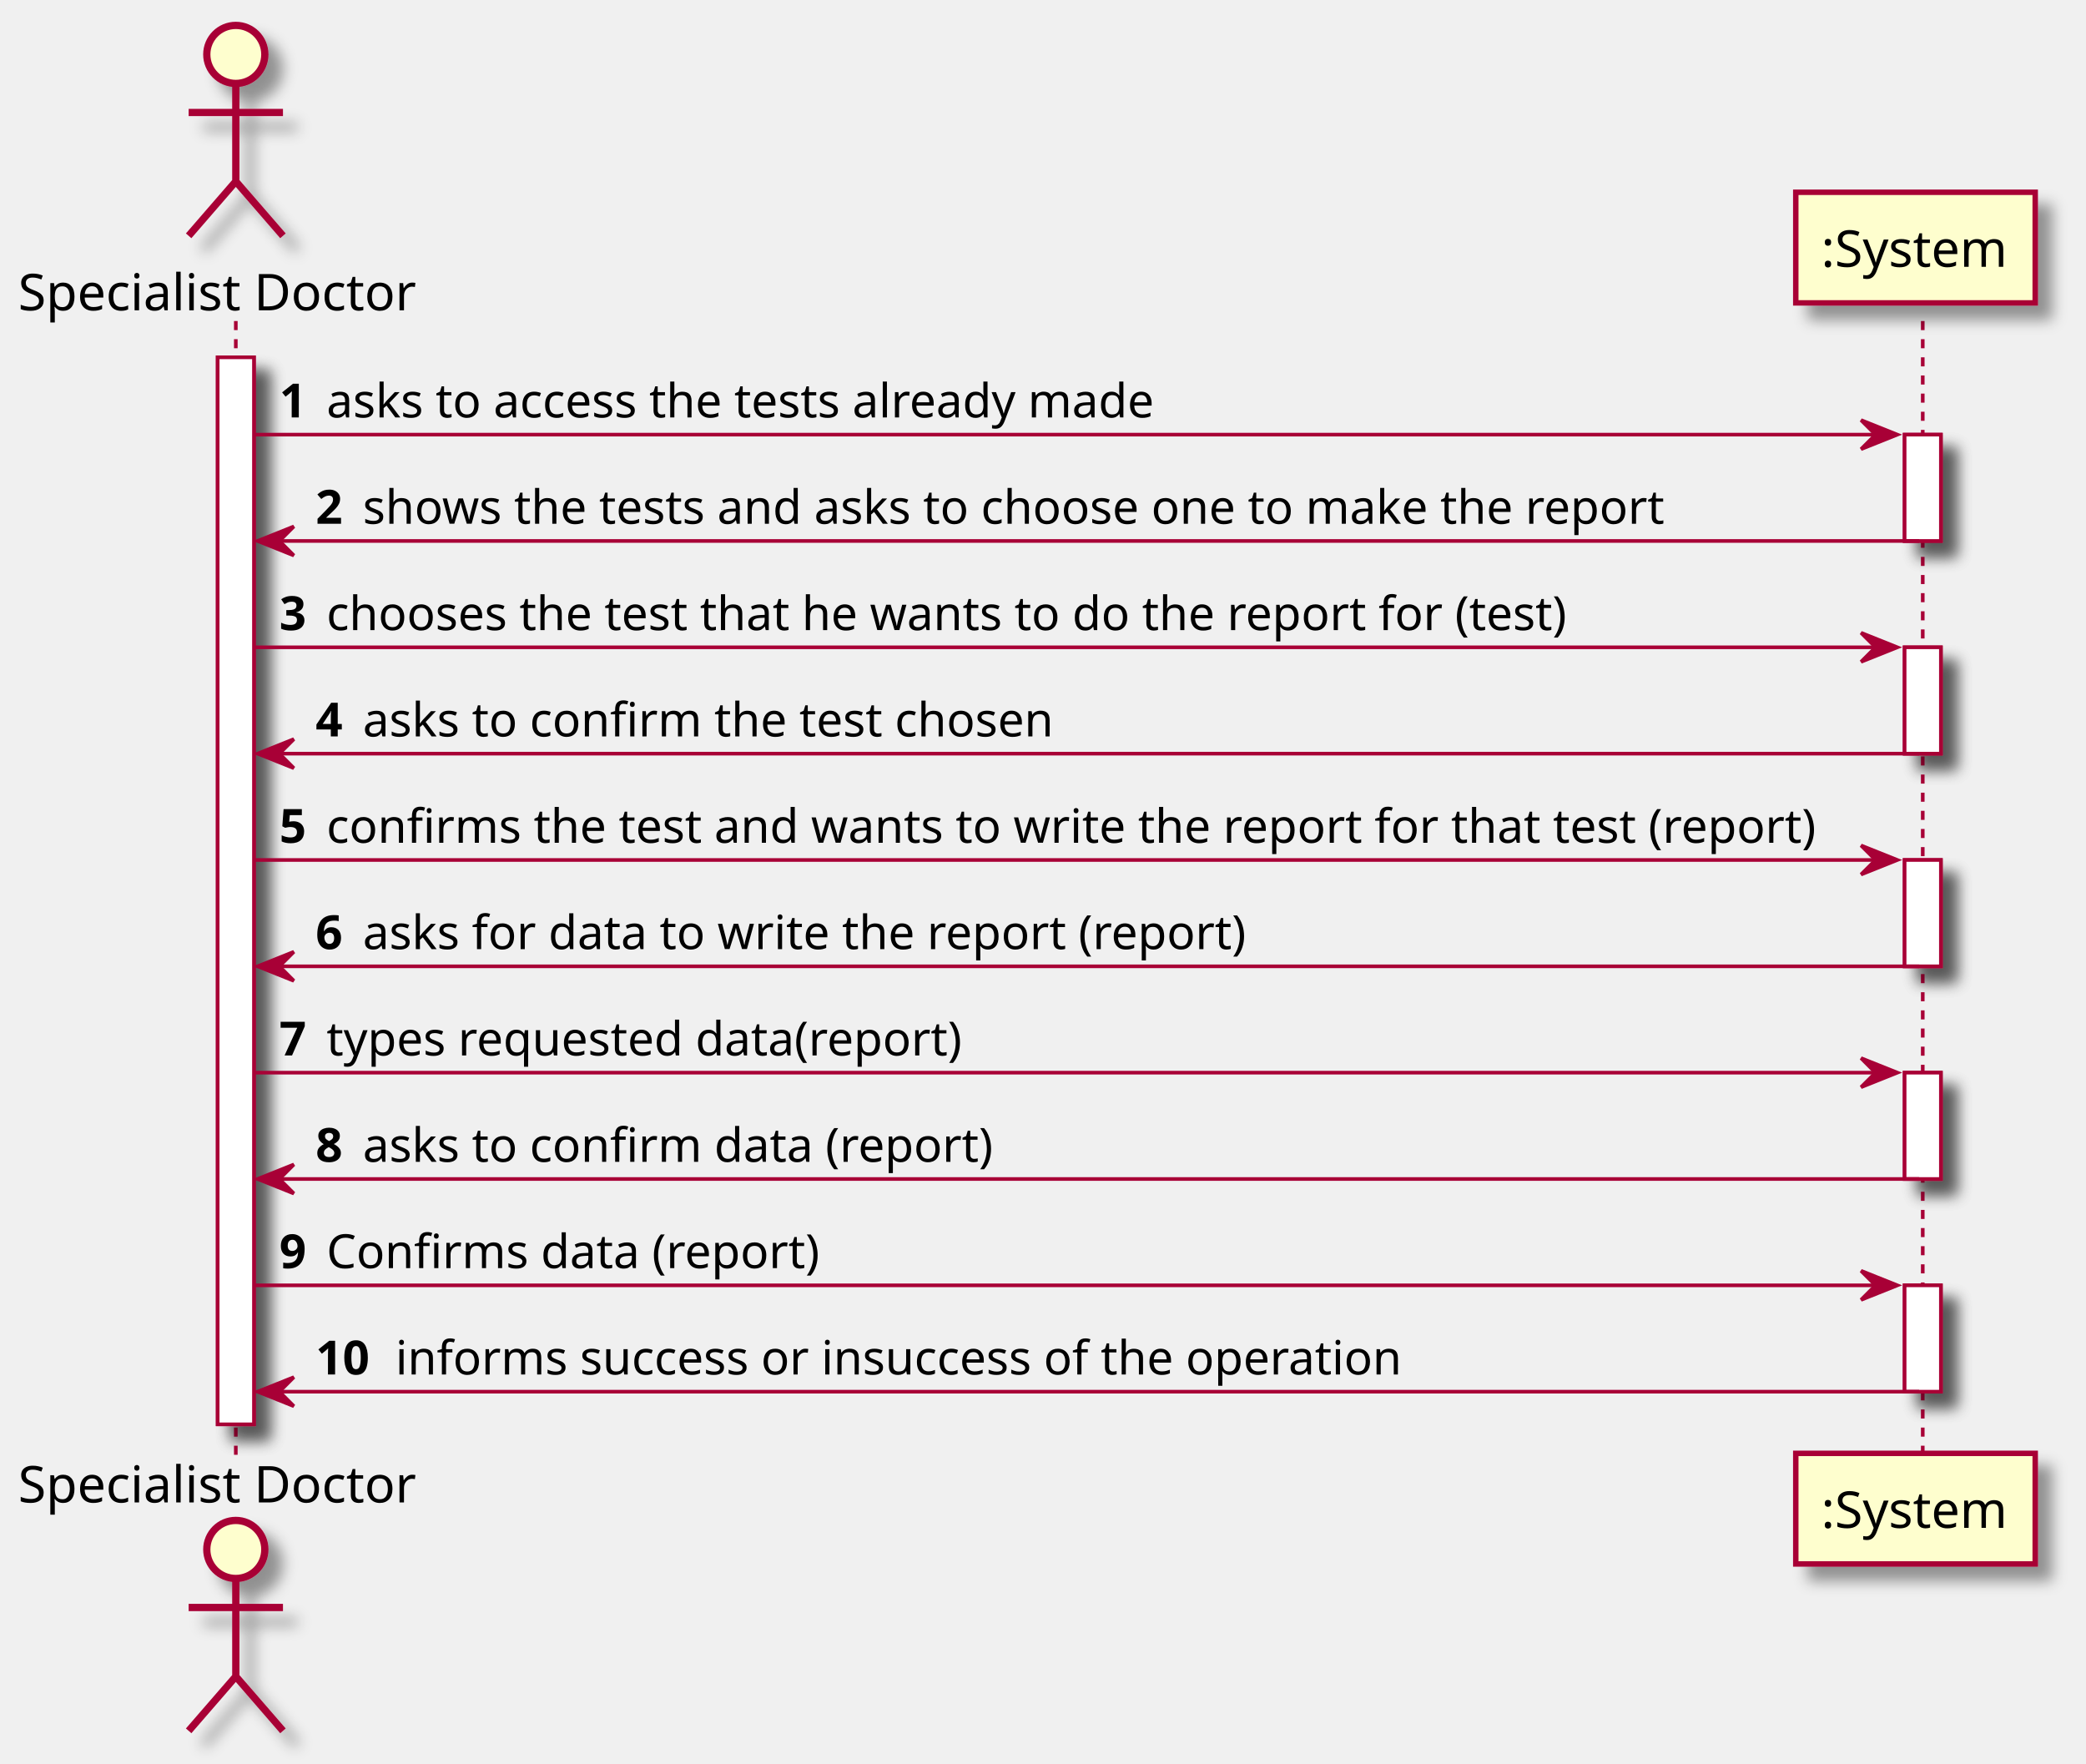
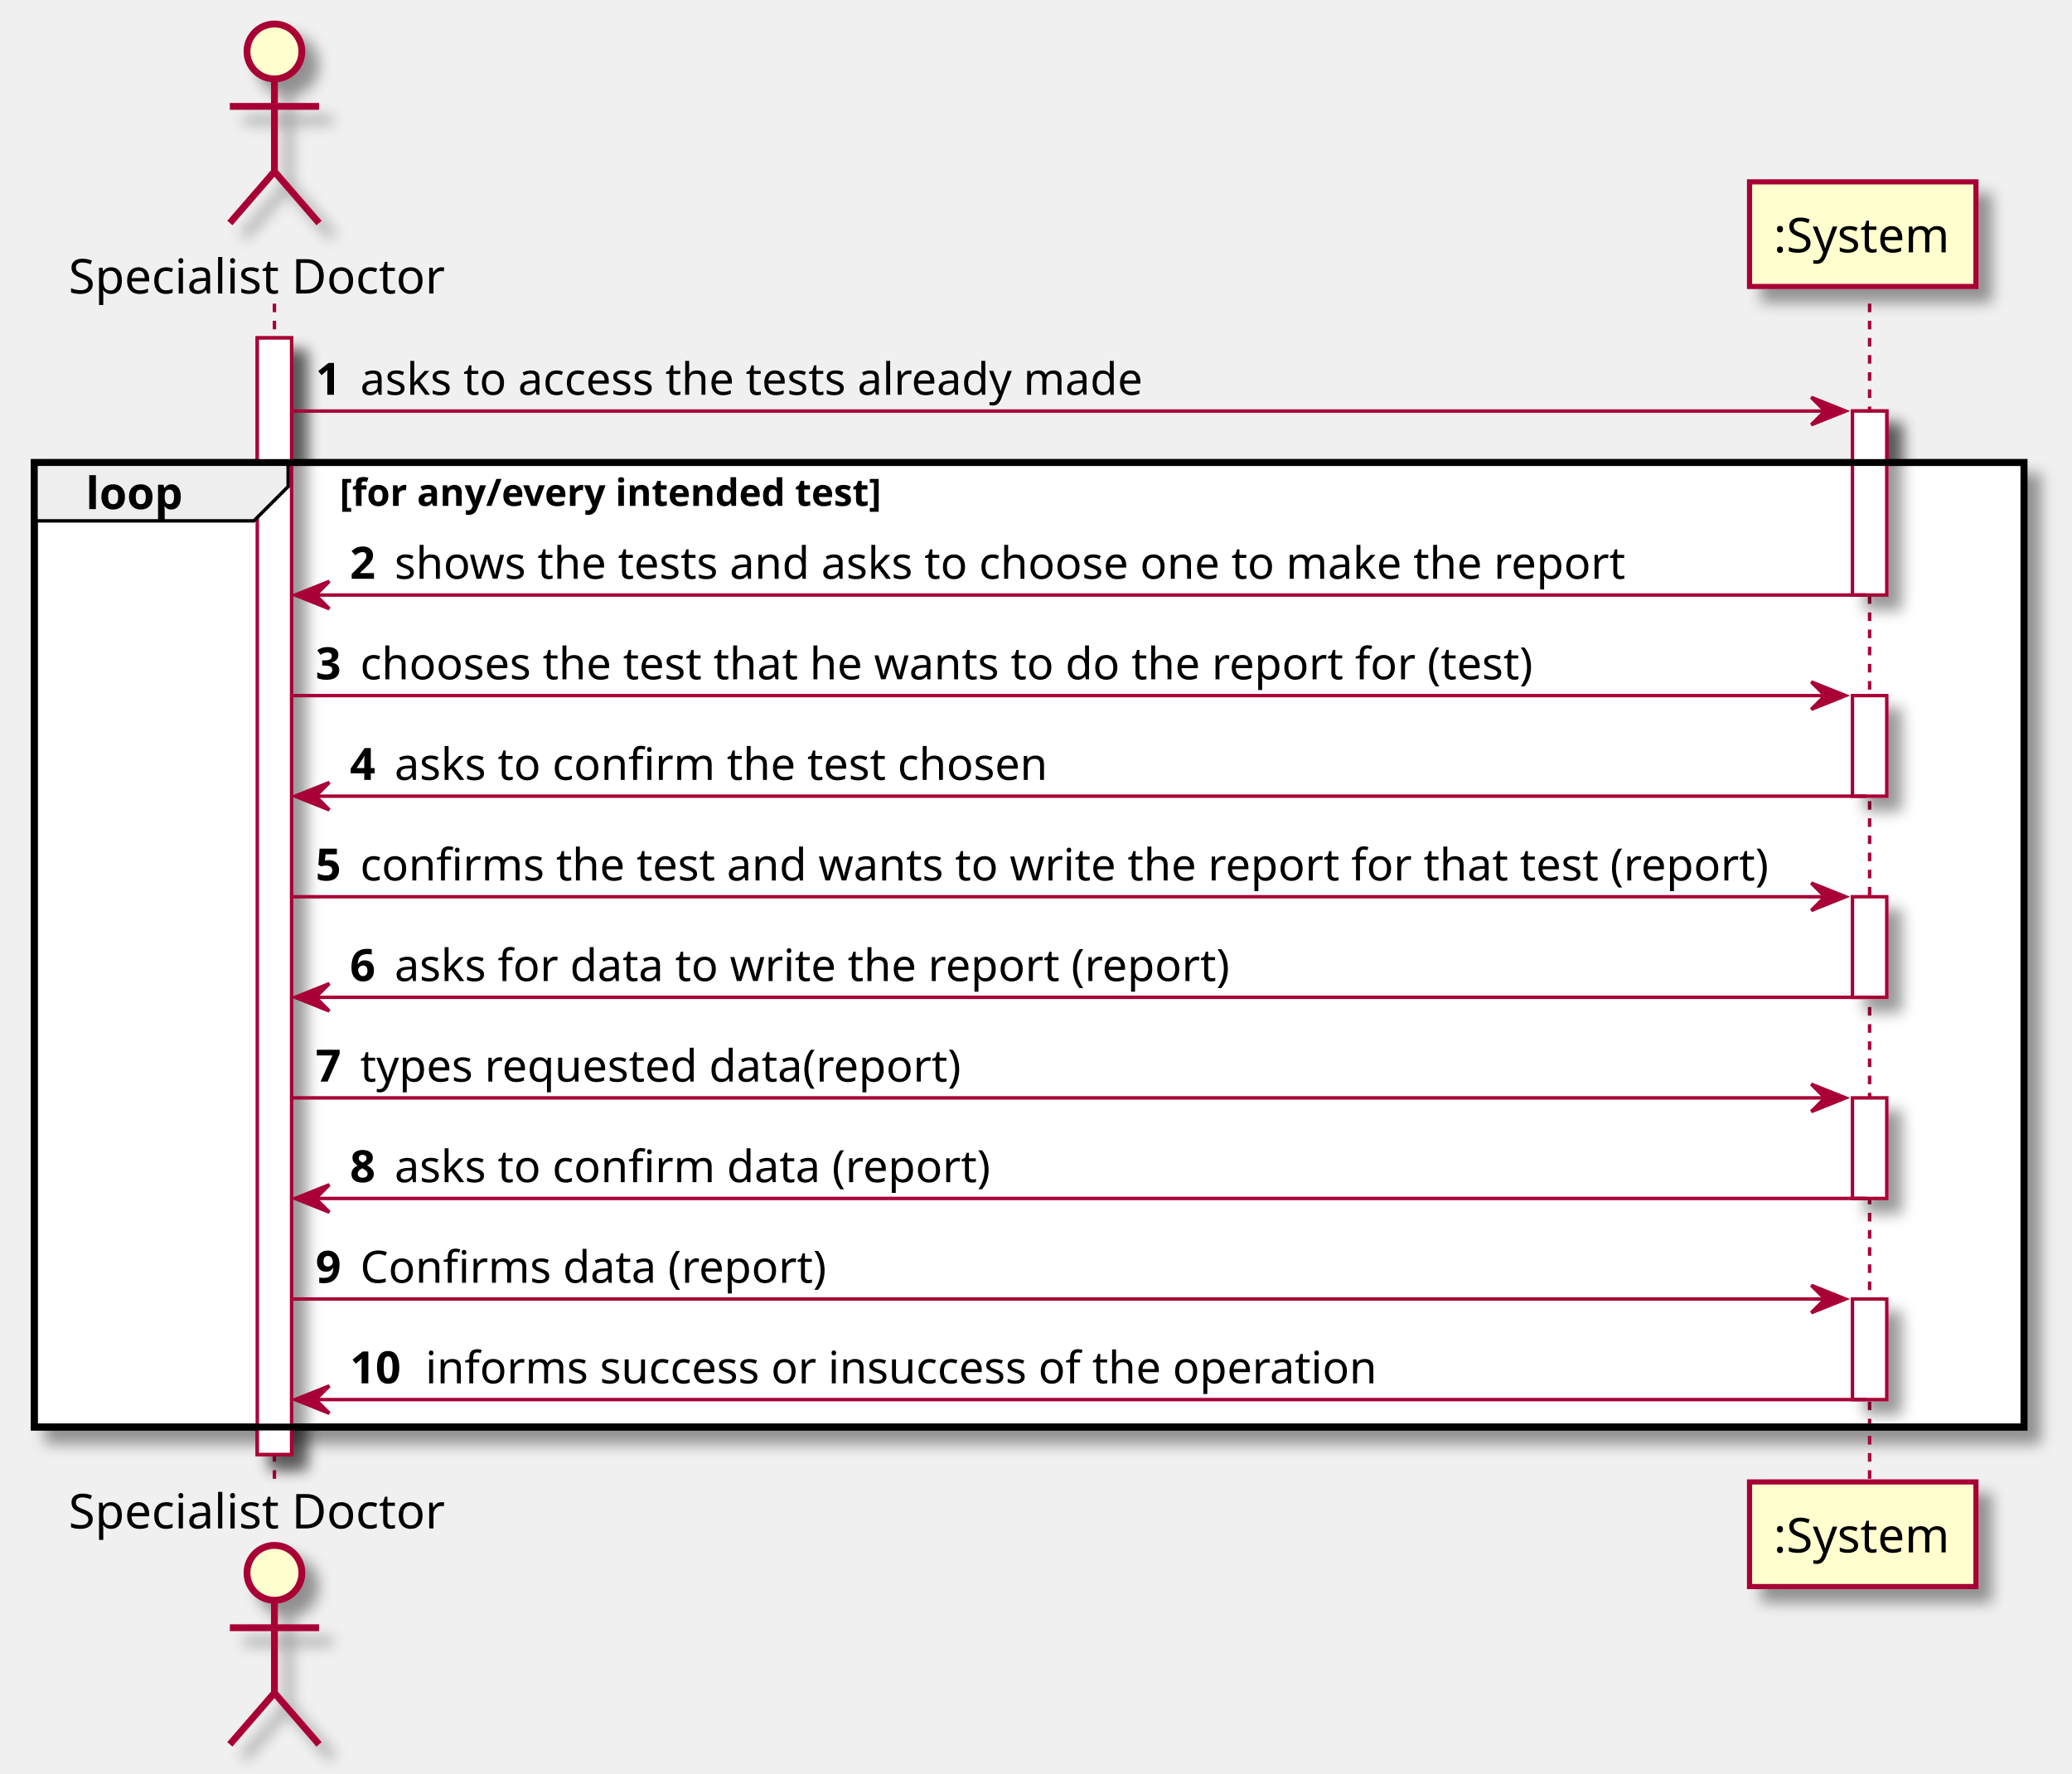
- <svg xmlns="http://www.w3.org/2000/svg" contentScriptType="application/ecmascript" contentStyleType="text/css" height="972px" preserveAspectRatio="none" style="width:1150px;height:972px;" version="1.1" viewBox="0 0 1150 972" width="1150px" zoomAndPan="magnify">
+ <svg xmlns="http://www.w3.org/2000/svg" contentScriptType="application/ecmascript" contentStyleType="text/css" height="1034px" preserveAspectRatio="none" style="width:1208px;height:1034px;" version="1.1" viewBox="0 0 1208 1034" width="1208px" zoomAndPan="magnify">
  <defs>
-     <filter height="300%" id="f1rk9d2495ro1" width="300%" x="-1" y="-1">
+     <filter height="300%" id="fmaexdvput4xa" width="300%" x="-1" y="-1">
      <feGaussianBlur result="blurOut" stdDeviation="4.0" />
      <feColorMatrix in="blurOut" result="blurOut2" type="matrix" values="0 0 0 0 0 0 0 0 0 0 0 0 0 0 0 0 0 0 .4 0" />
      <feOffset dx="8.0" dy="8.0" in="blurOut2" result="blurOut3" />
      <feBlend in="SourceGraphic" in2="blurOut3" mode="normal" />
    </filter>
  </defs>
  <g>
-     <rect fill="#FFFFFF" filter="url(#f1rk9d2495ro1)" height="588.211" style="stroke:#A80036;stroke-width:2.0;" width="20" x="120" y="196.977" />
-     <rect fill="#FFFFFF" filter="url(#f1rk9d2495ro1)" height="58.621" style="stroke:#A80036;stroke-width:2.0;" width="20" x="1050" y="239.598" />
-     <rect fill="#FFFFFF" filter="url(#f1rk9d2495ro1)" height="58.621" style="stroke:#A80036;stroke-width:2.0;" width="20" x="1050" y="356.84" />
-     <rect fill="#FFFFFF" filter="url(#f1rk9d2495ro1)" height="58.621" style="stroke:#A80036;stroke-width:2.0;" width="20" x="1050" y="474.082" />
-     <rect fill="#FFFFFF" filter="url(#f1rk9d2495ro1)" height="58.621" style="stroke:#A80036;stroke-width:2.0;" width="20" x="1050" y="591.324" />
-     <rect fill="#FFFFFF" filter="url(#f1rk9d2495ro1)" height="58.621" style="stroke:#A80036;stroke-width:2.0;" width="20" x="1050" y="708.566" />
-     <line style="stroke:#A80036;stroke-width:2.0;stroke-dasharray:5.0,5.0;" x1="130" x2="130" y1="176.977" y2="803.188" />
-     <line style="stroke:#A80036;stroke-width:2.0;stroke-dasharray:5.0,5.0;" x1="1060" x2="1060" y1="176.977" y2="803.188" />
-     <text fill="#000000" font-family="sans-serif" font-size="28" lengthAdjust="spacing" textLength="228" x="10" y="171.07">Specialist Doctor</text>
-     <ellipse cx="130" cy="30" fill="#FEFECE" filter="url(#f1rk9d2495ro1)" rx="16" ry="16" style="stroke:#A80036;stroke-width:4.0;" />
-     <path d="M130,46 L130,100 M104,62 L156,62 M130,100 L104,130 M130,100 L156,130 " fill="none" filter="url(#f1rk9d2495ro1)" style="stroke:#A80036;stroke-width:4.0;" />
-     <text fill="#000000" font-family="sans-serif" font-size="28" lengthAdjust="spacing" textLength="228" x="10" y="828.258">Specialist Doctor</text>
-     <ellipse cx="130" cy="854.164" fill="#FEFECE" filter="url(#f1rk9d2495ro1)" rx="16" ry="16" style="stroke:#A80036;stroke-width:4.0;" />
-     <path d="M130,870.164 L130,924.164 M104,886.164 L156,886.164 M130,924.164 L104,954.164 M130,924.164 L156,954.164 " fill="none" filter="url(#f1rk9d2495ro1)" style="stroke:#A80036;stroke-width:4.0;" />
-     <rect fill="#FEFECE" filter="url(#f1rk9d2495ro1)" height="60.977" style="stroke:#A80036;stroke-width:3.0;" width="132" x="990" y="106" />
-     <text fill="#000000" font-family="sans-serif" font-size="28" lengthAdjust="spacing" textLength="104" x="1004" y="147.07">:System</text>
-     <rect fill="#FEFECE" filter="url(#f1rk9d2495ro1)" height="60.977" style="stroke:#A80036;stroke-width:3.0;" width="132" x="990" y="801.188" />
-     <text fill="#000000" font-family="sans-serif" font-size="28" lengthAdjust="spacing" textLength="104" x="1004" y="842.258">:System</text>
-     <rect fill="#FFFFFF" filter="url(#f1rk9d2495ro1)" height="588.211" style="stroke:#A80036;stroke-width:2.0;" width="20" x="120" y="196.977" />
-     <rect fill="#FFFFFF" filter="url(#f1rk9d2495ro1)" height="58.621" style="stroke:#A80036;stroke-width:2.0;" width="20" x="1050" y="239.598" />
-     <rect fill="#FFFFFF" filter="url(#f1rk9d2495ro1)" height="58.621" style="stroke:#A80036;stroke-width:2.0;" width="20" x="1050" y="356.84" />
-     <rect fill="#FFFFFF" filter="url(#f1rk9d2495ro1)" height="58.621" style="stroke:#A80036;stroke-width:2.0;" width="20" x="1050" y="474.082" />
-     <rect fill="#FFFFFF" filter="url(#f1rk9d2495ro1)" height="58.621" style="stroke:#A80036;stroke-width:2.0;" width="20" x="1050" y="591.324" />
-     <rect fill="#FFFFFF" filter="url(#f1rk9d2495ro1)" height="58.621" style="stroke:#A80036;stroke-width:2.0;" width="20" x="1050" y="708.566" />
-     <polygon fill="#A80036" points="1026,231.598,1046,239.598,1026,247.598,1034,239.598" style="stroke:#A80036;stroke-width:2.0;" />
-     <line style="stroke:#A80036;stroke-width:2.0;" x1="140" x2="1038" y1="239.598" y2="239.598" />
-     <text fill="#000000" font-family="sans-serif" font-size="26" font-weight="bold" lengthAdjust="spacing" textLength="18" x="154" y="230.113">1</text>
-     <text fill="#000000" font-family="sans-serif" font-size="26" lengthAdjust="spacing" textLength="476" x="180" y="230.113">asks to access the tests already made</text>
-     <polygon fill="#A80036" points="162,290.219,142,298.219,162,306.219,154,298.219" style="stroke:#A80036;stroke-width:2.0;" />
-     <line style="stroke:#A80036;stroke-width:2.0;" x1="150" x2="1058" y1="298.219" y2="298.219" />
-     <text fill="#000000" font-family="sans-serif" font-size="26" font-weight="bold" lengthAdjust="spacing" textLength="18" x="174" y="288.734">2</text>
-     <text fill="#000000" font-family="sans-serif" font-size="26" lengthAdjust="spacing" textLength="746" x="200" y="288.734">shows the tests and asks to choose one to make the report</text>
-     <polygon fill="#A80036" points="1026,348.84,1046,356.84,1026,364.84,1034,356.84" style="stroke:#A80036;stroke-width:2.0;" />
-     <line style="stroke:#A80036;stroke-width:2.0;" x1="140" x2="1038" y1="356.84" y2="356.84" />
-     <text fill="#000000" font-family="sans-serif" font-size="26" font-weight="bold" lengthAdjust="spacing" textLength="18" x="154" y="347.356">3</text>
-     <text fill="#000000" font-family="sans-serif" font-size="26" lengthAdjust="spacing" textLength="708" x="180" y="347.356">chooses the test that he wants to do the report for (test)</text>
-     <polygon fill="#A80036" points="162,407.461,142,415.461,162,423.461,154,415.461" style="stroke:#A80036;stroke-width:2.0;" />
-     <line style="stroke:#A80036;stroke-width:2.0;" x1="150" x2="1058" y1="415.461" y2="415.461" />
-     <text fill="#000000" font-family="sans-serif" font-size="26" font-weight="bold" lengthAdjust="spacing" textLength="18" x="174" y="405.977">4</text>
-     <text fill="#000000" font-family="sans-serif" font-size="26" lengthAdjust="spacing" textLength="400" x="200" y="405.977">asks to confirm the test chosen</text>
-     <polygon fill="#A80036" points="1026,466.082,1046,474.082,1026,482.082,1034,474.082" style="stroke:#A80036;stroke-width:2.0;" />
-     <line style="stroke:#A80036;stroke-width:2.0;" x1="140" x2="1038" y1="474.082" y2="474.082" />
-     <text fill="#000000" font-family="sans-serif" font-size="26" font-weight="bold" lengthAdjust="spacing" textLength="18" x="154" y="464.598">5</text>
-     <text fill="#000000" font-family="sans-serif" font-size="26" lengthAdjust="spacing" textLength="846" x="180" y="464.598">confirms the test and wants to write the report for that test (report)</text>
-     <polygon fill="#A80036" points="162,524.703,142,532.703,162,540.703,154,532.703" style="stroke:#A80036;stroke-width:2.0;" />
-     <line style="stroke:#A80036;stroke-width:2.0;" x1="150" x2="1058" y1="532.703" y2="532.703" />
-     <text fill="#000000" font-family="sans-serif" font-size="26" font-weight="bold" lengthAdjust="spacing" textLength="18" x="174" y="523.219">6</text>
-     <text fill="#000000" font-family="sans-serif" font-size="26" lengthAdjust="spacing" textLength="500" x="200" y="523.219">asks for data to write the report (report)</text>
-     <polygon fill="#A80036" points="1026,583.324,1046,591.324,1026,599.324,1034,591.324" style="stroke:#A80036;stroke-width:2.0;" />
-     <line style="stroke:#A80036;stroke-width:2.0;" x1="140" x2="1038" y1="591.324" y2="591.324" />
-     <text fill="#000000" font-family="sans-serif" font-size="26" font-weight="bold" lengthAdjust="spacing" textLength="18" x="154" y="581.84">7</text>
-     <text fill="#000000" font-family="sans-serif" font-size="26" lengthAdjust="spacing" textLength="354" x="180" y="581.84">types requested data(report)</text>
-     <polygon fill="#A80036" points="162,641.945,142,649.945,162,657.945,154,649.945" style="stroke:#A80036;stroke-width:2.0;" />
-     <line style="stroke:#A80036;stroke-width:2.0;" x1="150" x2="1058" y1="649.945" y2="649.945" />
-     <text fill="#000000" font-family="sans-serif" font-size="26" font-weight="bold" lengthAdjust="spacing" textLength="18" x="174" y="640.461">8</text>
-     <text fill="#000000" font-family="sans-serif" font-size="26" lengthAdjust="spacing" textLength="360" x="200" y="640.461">asks to confirm data (report)</text>
-     <polygon fill="#A80036" points="1026,700.566,1046,708.566,1026,716.566,1034,708.566" style="stroke:#A80036;stroke-width:2.0;" />
-     <line style="stroke:#A80036;stroke-width:2.0;" x1="140" x2="1038" y1="708.566" y2="708.566" />
-     <text fill="#000000" font-family="sans-serif" font-size="26" font-weight="bold" lengthAdjust="spacing" textLength="18" x="154" y="699.082">9</text>
-     <text fill="#000000" font-family="sans-serif" font-size="26" lengthAdjust="spacing" textLength="278" x="180" y="699.082">Confirms data (report)</text>
-     <polygon fill="#A80036" points="162,759.188,142,767.188,162,775.188,154,767.188" style="stroke:#A80036;stroke-width:2.0;" />
-     <line style="stroke:#A80036;stroke-width:2.0;" x1="150" x2="1058" y1="767.188" y2="767.188" />
-     <text fill="#000000" font-family="sans-serif" font-size="26" font-weight="bold" lengthAdjust="spacing" textLength="36" x="174" y="757.703">10</text>
-     <text fill="#000000" font-family="sans-serif" font-size="26" lengthAdjust="spacing" textLength="582" x="218" y="757.703">informs success or insuccess of the operation</text>
+     <rect fill="#FFFFFF" filter="url(#fmaexdvput4xa)" height="650.832" style="stroke:#A80036;stroke-width:2.0;" width="20" x="150" y="196.977" />
+     <rect fill="#FFFFFF" filter="url(#fmaexdvput4xa)" height="107.242" style="stroke:#A80036;stroke-width:2.0;" width="20" x="1080" y="239.598" />
+     <rect fill="#FFFFFF" filter="url(#fmaexdvput4xa)" height="58.621" style="stroke:#A80036;stroke-width:2.0;" width="20" x="1080" y="405.461" />
+     <rect fill="#FFFFFF" filter="url(#fmaexdvput4xa)" height="58.621" style="stroke:#A80036;stroke-width:2.0;" width="20" x="1080" y="522.703" />
+     <rect fill="#FFFFFF" filter="url(#fmaexdvput4xa)" height="58.621" style="stroke:#A80036;stroke-width:2.0;" width="20" x="1080" y="639.945" />
+     <rect fill="#FFFFFF" filter="url(#fmaexdvput4xa)" height="58.621" style="stroke:#A80036;stroke-width:2.0;" width="20" x="1080" y="757.188" />
+     <rect fill="#FFFFFF" filter="url(#fmaexdvput4xa)" height="562.211" style="stroke:#000000;stroke-width:4.0;" width="1160" x="20" y="269.598" />
+     <line style="stroke:#A80036;stroke-width:2.0;stroke-dasharray:5.0,5.0;" x1="160" x2="160" y1="176.977" y2="865.809" />
+     <line style="stroke:#A80036;stroke-width:2.0;stroke-dasharray:5.0,5.0;" x1="1090" x2="1090" y1="176.977" y2="865.809" />
+     <text fill="#000000" font-family="sans-serif" font-size="28" lengthAdjust="spacing" textLength="228" x="40" y="171.07">Specialist Doctor</text>
+     <ellipse cx="160" cy="30" fill="#FEFECE" filter="url(#fmaexdvput4xa)" rx="16" ry="16" style="stroke:#A80036;stroke-width:4.0;" />
+     <path d="M160,46 L160,100 M134,62 L186,62 M160,100 L134,130 M160,100 L186,130 " fill="none" filter="url(#fmaexdvput4xa)" style="stroke:#A80036;stroke-width:4.0;" />
+     <text fill="#000000" font-family="sans-serif" font-size="28" lengthAdjust="spacing" textLength="228" x="40" y="890.879">Specialist Doctor</text>
+     <ellipse cx="160" cy="916.785" fill="#FEFECE" filter="url(#fmaexdvput4xa)" rx="16" ry="16" style="stroke:#A80036;stroke-width:4.0;" />
+     <path d="M160,932.785 L160,986.785 M134,948.785 L186,948.785 M160,986.785 L134,1016.785 M160,986.785 L186,1016.785 " fill="none" filter="url(#fmaexdvput4xa)" style="stroke:#A80036;stroke-width:4.0;" />
+     <rect fill="#FEFECE" filter="url(#fmaexdvput4xa)" height="60.977" style="stroke:#A80036;stroke-width:3.0;" width="132" x="1020" y="106" />
+     <text fill="#000000" font-family="sans-serif" font-size="28" lengthAdjust="spacing" textLength="104" x="1034" y="147.07">:System</text>
+     <rect fill="#FEFECE" filter="url(#fmaexdvput4xa)" height="60.977" style="stroke:#A80036;stroke-width:3.0;" width="132" x="1020" y="863.809" />
+     <text fill="#000000" font-family="sans-serif" font-size="28" lengthAdjust="spacing" textLength="104" x="1034" y="904.879">:System</text>
+     <rect fill="#FFFFFF" filter="url(#fmaexdvput4xa)" height="650.832" style="stroke:#A80036;stroke-width:2.0;" width="20" x="150" y="196.977" />
+     <rect fill="#FFFFFF" filter="url(#fmaexdvput4xa)" height="107.242" style="stroke:#A80036;stroke-width:2.0;" width="20" x="1080" y="239.598" />
+     <rect fill="#FFFFFF" filter="url(#fmaexdvput4xa)" height="58.621" style="stroke:#A80036;stroke-width:2.0;" width="20" x="1080" y="405.461" />
+     <rect fill="#FFFFFF" filter="url(#fmaexdvput4xa)" height="58.621" style="stroke:#A80036;stroke-width:2.0;" width="20" x="1080" y="522.703" />
+     <rect fill="#FFFFFF" filter="url(#fmaexdvput4xa)" height="58.621" style="stroke:#A80036;stroke-width:2.0;" width="20" x="1080" y="639.945" />
+     <rect fill="#FFFFFF" filter="url(#fmaexdvput4xa)" height="58.621" style="stroke:#A80036;stroke-width:2.0;" width="20" x="1080" y="757.188" />
+     <polygon fill="#A80036" points="1056,231.598,1076,239.598,1056,247.598,1064,239.598" style="stroke:#A80036;stroke-width:2.0;" />
+     <line style="stroke:#A80036;stroke-width:2.0;" x1="170" x2="1068" y1="239.598" y2="239.598" />
+     <text fill="#000000" font-family="sans-serif" font-size="26" font-weight="bold" lengthAdjust="spacing" textLength="18" x="184" y="230.113">1</text>
+     <text fill="#000000" font-family="sans-serif" font-size="26" lengthAdjust="spacing" textLength="476" x="210" y="230.113">asks to access the tests already made</text>
+     <path d="M20,269.598 L168,269.598 L168,283.598 L148,303.598 L20,303.598 L20,269.598 " fill="#EEEEEE" style="stroke:#000000;stroke-width:2.0;" />
+     <rect fill="none" height="562.211" style="stroke:#000000;stroke-width:4.0;" width="1160" x="20" y="269.598" />
+     <text fill="#000000" font-family="sans-serif" font-size="26" font-weight="bold" lengthAdjust="spacing" textLength="58" x="50" y="296.734">loop</text>
+     <text fill="#000000" font-family="sans-serif" font-size="22" font-weight="bold" lengthAdjust="spacing" textLength="320" x="198" y="294.867">[for any/every intended test]</text>
+     <polygon fill="#A80036" points="192,338.84,172,346.84,192,354.84,184,346.84" style="stroke:#A80036;stroke-width:2.0;" />
+     <line style="stroke:#A80036;stroke-width:2.0;" x1="180" x2="1088" y1="346.84" y2="346.84" />
+     <text fill="#000000" font-family="sans-serif" font-size="26" font-weight="bold" lengthAdjust="spacing" textLength="18" x="204" y="337.356">2</text>
+     <text fill="#000000" font-family="sans-serif" font-size="26" lengthAdjust="spacing" textLength="746" x="230" y="337.356">shows the tests and asks to choose one to make the report</text>
+     <polygon fill="#A80036" points="1056,397.461,1076,405.461,1056,413.461,1064,405.461" style="stroke:#A80036;stroke-width:2.0;" />
+     <line style="stroke:#A80036;stroke-width:2.0;" x1="170" x2="1068" y1="405.461" y2="405.461" />
+     <text fill="#000000" font-family="sans-serif" font-size="26" font-weight="bold" lengthAdjust="spacing" textLength="18" x="184" y="395.977">3</text>
+     <text fill="#000000" font-family="sans-serif" font-size="26" lengthAdjust="spacing" textLength="708" x="210" y="395.977">chooses the test that he wants to do the report for (test)</text>
+     <polygon fill="#A80036" points="192,456.082,172,464.082,192,472.082,184,464.082" style="stroke:#A80036;stroke-width:2.0;" />
+     <line style="stroke:#A80036;stroke-width:2.0;" x1="180" x2="1088" y1="464.082" y2="464.082" />
+     <text fill="#000000" font-family="sans-serif" font-size="26" font-weight="bold" lengthAdjust="spacing" textLength="18" x="204" y="454.598">4</text>
+     <text fill="#000000" font-family="sans-serif" font-size="26" lengthAdjust="spacing" textLength="400" x="230" y="454.598">asks to confirm the test chosen</text>
+     <polygon fill="#A80036" points="1056,514.703,1076,522.703,1056,530.703,1064,522.703" style="stroke:#A80036;stroke-width:2.0;" />
+     <line style="stroke:#A80036;stroke-width:2.0;" x1="170" x2="1068" y1="522.703" y2="522.703" />
+     <text fill="#000000" font-family="sans-serif" font-size="26" font-weight="bold" lengthAdjust="spacing" textLength="18" x="184" y="513.219">5</text>
+     <text fill="#000000" font-family="sans-serif" font-size="26" lengthAdjust="spacing" textLength="846" x="210" y="513.219">confirms the test and wants to write the report for that test (report)</text>
+     <polygon fill="#A80036" points="192,573.324,172,581.324,192,589.324,184,581.324" style="stroke:#A80036;stroke-width:2.0;" />
+     <line style="stroke:#A80036;stroke-width:2.0;" x1="180" x2="1088" y1="581.324" y2="581.324" />
+     <text fill="#000000" font-family="sans-serif" font-size="26" font-weight="bold" lengthAdjust="spacing" textLength="18" x="204" y="571.84">6</text>
+     <text fill="#000000" font-family="sans-serif" font-size="26" lengthAdjust="spacing" textLength="500" x="230" y="571.84">asks for data to write the report (report)</text>
+     <polygon fill="#A80036" points="1056,631.945,1076,639.945,1056,647.945,1064,639.945" style="stroke:#A80036;stroke-width:2.0;" />
+     <line style="stroke:#A80036;stroke-width:2.0;" x1="170" x2="1068" y1="639.945" y2="639.945" />
+     <text fill="#000000" font-family="sans-serif" font-size="26" font-weight="bold" lengthAdjust="spacing" textLength="18" x="184" y="630.461">7</text>
+     <text fill="#000000" font-family="sans-serif" font-size="26" lengthAdjust="spacing" textLength="354" x="210" y="630.461">types requested data(report)</text>
+     <polygon fill="#A80036" points="192,690.566,172,698.566,192,706.566,184,698.566" style="stroke:#A80036;stroke-width:2.0;" />
+     <line style="stroke:#A80036;stroke-width:2.0;" x1="180" x2="1088" y1="698.566" y2="698.566" />
+     <text fill="#000000" font-family="sans-serif" font-size="26" font-weight="bold" lengthAdjust="spacing" textLength="18" x="204" y="689.082">8</text>
+     <text fill="#000000" font-family="sans-serif" font-size="26" lengthAdjust="spacing" textLength="360" x="230" y="689.082">asks to confirm data (report)</text>
+     <polygon fill="#A80036" points="1056,749.188,1076,757.188,1056,765.188,1064,757.188" style="stroke:#A80036;stroke-width:2.0;" />
+     <line style="stroke:#A80036;stroke-width:2.0;" x1="170" x2="1068" y1="757.188" y2="757.188" />
+     <text fill="#000000" font-family="sans-serif" font-size="26" font-weight="bold" lengthAdjust="spacing" textLength="18" x="184" y="747.703">9</text>
+     <text fill="#000000" font-family="sans-serif" font-size="26" lengthAdjust="spacing" textLength="278" x="210" y="747.703">Confirms data (report)</text>
+     <polygon fill="#A80036" points="192,807.809,172,815.809,192,823.809,184,815.809" style="stroke:#A80036;stroke-width:2.0;" />
+     <line style="stroke:#A80036;stroke-width:2.0;" x1="180" x2="1088" y1="815.809" y2="815.809" />
+     <text fill="#000000" font-family="sans-serif" font-size="26" font-weight="bold" lengthAdjust="spacing" textLength="36" x="204" y="806.324">10</text>
+     <text fill="#000000" font-family="sans-serif" font-size="26" lengthAdjust="spacing" textLength="582" x="248" y="806.324">informs success or insuccess of the operation</text>
  </g>
</svg>
